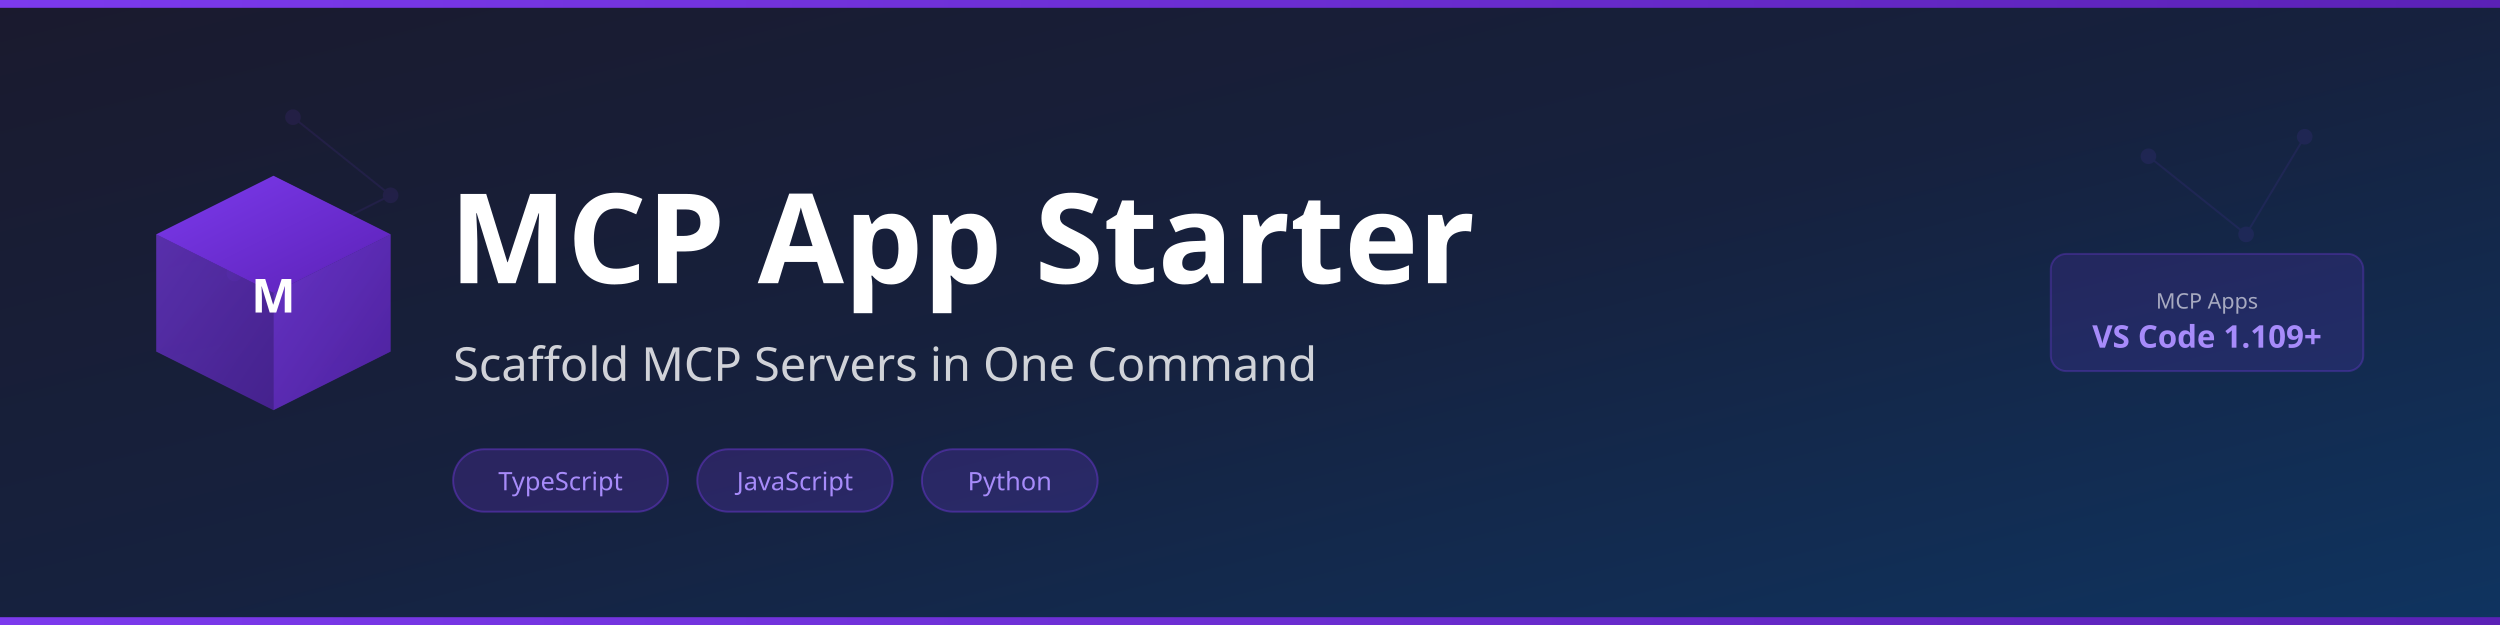
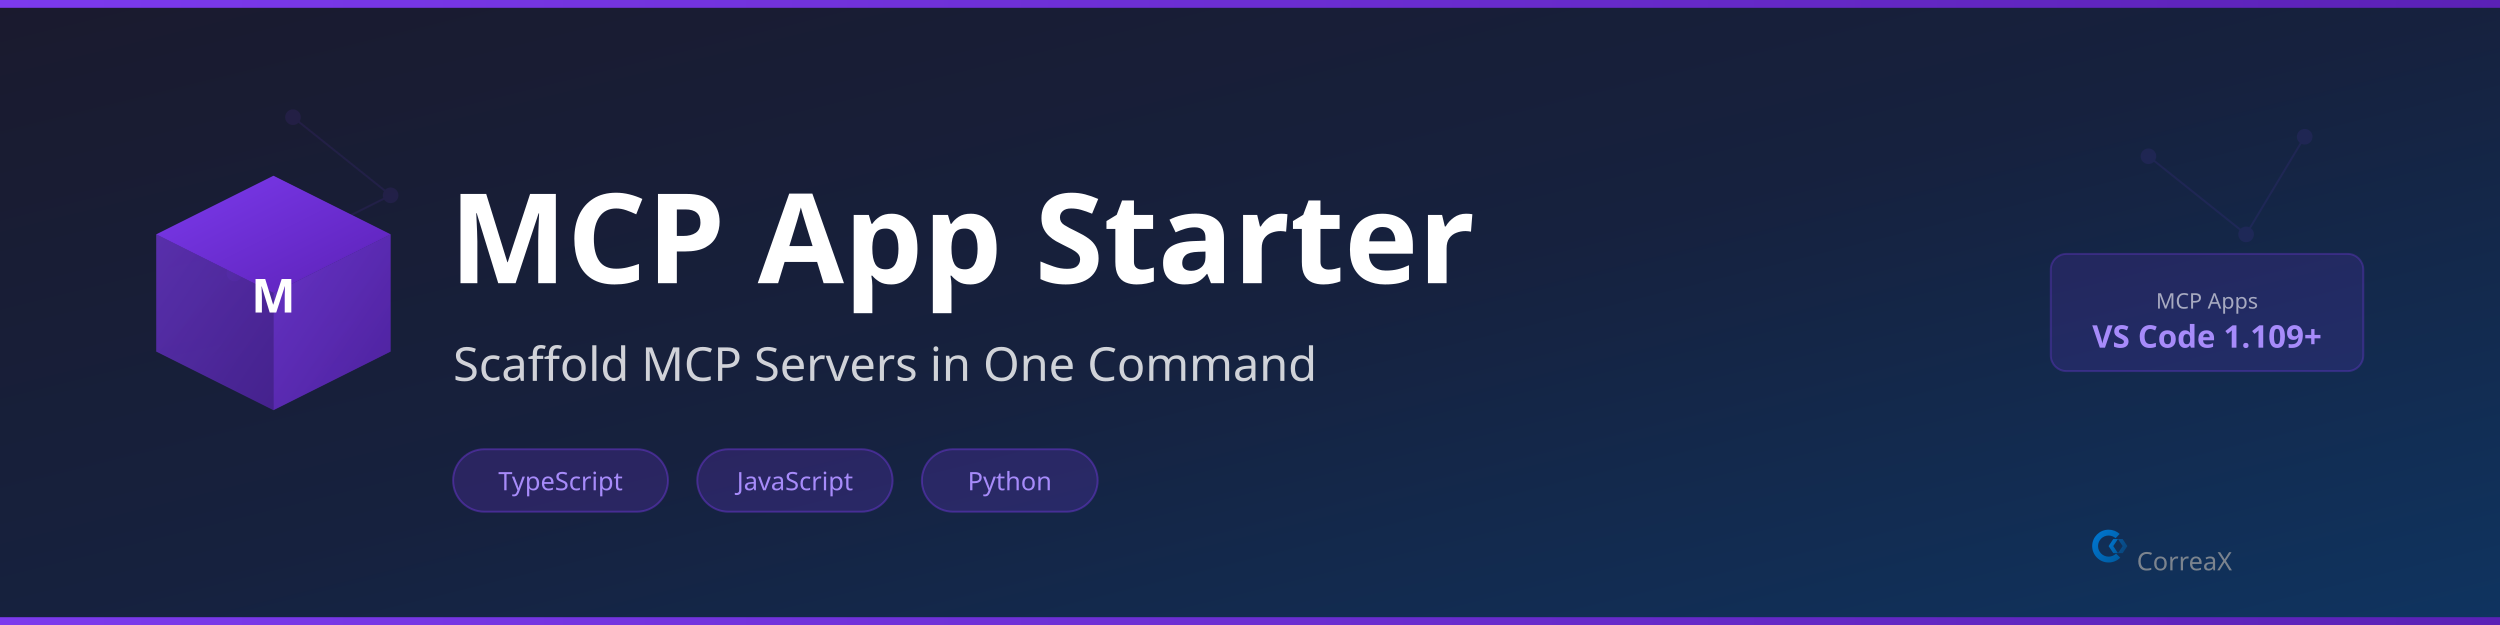
<svg xmlns="http://www.w3.org/2000/svg" viewBox="0 0 1280 320">
  <defs>
    <linearGradient id="bgGrad" x1="0%" y1="0%" x2="100%" y2="100%">
      <stop offset="0%" stop-color="#1a1a2e" />
      <stop offset="50%" stop-color="#16213e" />
      <stop offset="100%" stop-color="#0f3460" />
    </linearGradient>
    <linearGradient id="accentGrad" x1="0%" y1="0%" x2="100%" y2="0%">
      <stop offset="0%" stop-color="#7c3aed" />
      <stop offset="100%" stop-color="#5b21b6" />
    </linearGradient>
    <linearGradient id="cubeGrad" x1="0%" y1="0%" x2="100%" y2="100%">
      <stop offset="0%" stop-color="#7c3aed" />
      <stop offset="100%" stop-color="#5b21b6" />
+     </linearGradient>
+     <linearGradient id="cxGrad" x1="0%" y1="0%" x2="100%" y2="100%">
+       <stop offset="0%" stop-color="#0078d4" />
+       <stop offset="100%" stop-color="#005a9e" />
    </linearGradient>
  </defs>
  <rect width="1280" height="320" fill="url(#bgGrad)" />
  <rect x="0" y="0" width="1280" height="4" fill="url(#accentGrad)" />
  <rect x="0" y="316" width="1280" height="4" fill="url(#accentGrad)" />
  <g opacity="0.1">
    <circle cx="150" cy="60" r="4" fill="#7c3aed" />
    <circle cx="200" cy="100" r="4" fill="#7c3aed" />
    <circle cx="120" cy="140" r="4" fill="#7c3aed" />
    <line x1="150" y1="60" x2="200" y2="100" stroke="#7c3aed" stroke-width="1" />
    <line x1="200" y1="100" x2="120" y2="140" stroke="#7c3aed" stroke-width="1" />
    <circle cx="1100" cy="80" r="4" fill="#7c3aed" />
    <circle cx="1150" cy="120" r="4" fill="#7c3aed" />
    <circle cx="1180" cy="70" r="4" fill="#7c3aed" />
    <line x1="1100" y1="80" x2="1150" y2="120" stroke="#7c3aed" stroke-width="1" />
    <line x1="1150" y1="120" x2="1180" y2="70" stroke="#7c3aed" stroke-width="1" />
  </g>
  <g transform="translate(80, 90)">
    <path d="M60 0 L120 30 L120 90 L60 120 L0 90 L0 30 Z" fill="url(#cubeGrad)" opacity="0.3" />
    <path d="M60 0 L120 30 L60 60 L0 30 Z" fill="url(#cubeGrad)" />
    <path d="M60 60 L120 30 L120 90 L60 120 Z" fill="url(#cubeGrad)" opacity="0.7" />
    <path d="M0 30 L60 60 L60 120 L0 90 Z" fill="url(#cubeGrad)" opacity="0.5" />
    <text x="60" y="70" text-anchor="middle" font-family="Segoe UI, system-ui, sans-serif" font-size="24" font-weight="700" fill="#ffffff">M</text>
  </g>
  <text x="230" y="145" font-family="Segoe UI, system-ui, sans-serif" font-size="64" font-weight="700" fill="#ffffff">
    MCP App Starter
  </text>
  <text x="232" y="195" font-family="Segoe UI, system-ui, sans-serif" font-size="24" fill="rgba(255,255,255,0.8)">
    Scaffold MCP Servers in One Command
  </text>
  <g transform="translate(232, 230)">
    <rect x="0" y="0" width="110" height="32" rx="16" fill="rgba(124,58,237,0.2)" stroke="rgba(124,58,237,0.4)" stroke-width="1" />
    <text x="55" y="21" text-anchor="middle" font-family="Segoe UI, system-ui, sans-serif" font-size="13" fill="#a78bfa">TypeScript</text>
    <rect x="125" y="0" width="100" height="32" rx="16" fill="rgba(124,58,237,0.2)" stroke="rgba(124,58,237,0.4)" stroke-width="1" />
    <text x="175" y="21" text-anchor="middle" font-family="Segoe UI, system-ui, sans-serif" font-size="13" fill="#a78bfa">JavaScript</text>
    <rect x="240" y="0" width="90" height="32" rx="16" fill="rgba(124,58,237,0.2)" stroke="rgba(124,58,237,0.4)" stroke-width="1" />
    <text x="285" y="21" text-anchor="middle" font-family="Segoe UI, system-ui, sans-serif" font-size="13" fill="#a78bfa">Python</text>
  </g>
  <g transform="translate(1050, 130)">
    <rect x="0" y="0" width="160" height="60" rx="8" fill="rgba(124,58,237,0.15)" stroke="rgba(124,58,237,0.3)" stroke-width="1" />
    <text x="80" y="28" text-anchor="middle" font-family="Segoe UI, system-ui, sans-serif" font-size="11" fill="rgba(255,255,255,0.6)">MCP Apps</text>
    <text x="80" y="48" text-anchor="middle" font-family="Segoe UI, system-ui, sans-serif" font-size="16" font-weight="600" fill="#a78bfa">VS Code 1.109+</text>
  </g>
+   <g transform="translate(1070, 270)">
+     <g transform="scale(0.6)">
+       <path d="M16 2C8.268 2 2 8.268 2 16s6.268 14 14 14c3.866 0 7.389-1.568 9.928-4.1l-3.535-3.536A9.002 9.002 0 0116 25c-4.97 0-9-4.03-9-9s4.03-9 9-9c2.29 0 4.38.857 5.971 2.268l3.464-3.639C22.993 3.352 19.66 2 16 2z" fill="url(#cxGrad)" />
+       <path d="M20 10l-4 6 4 6h4l-4-6 4-6h-4z" fill="url(#cxGrad)" />
+       <path d="M24 10l4 6-4 6h4l4-6-4-6h-4z" fill="url(#cxGrad)" opacity="0.5" />
+     </g>
+     <text x="24" y="22" font-family="Segoe UI, system-ui, sans-serif" font-size="13" fill="rgba(160,160,160,0.75)">CorreaX</text>
+   </g>
</svg>
